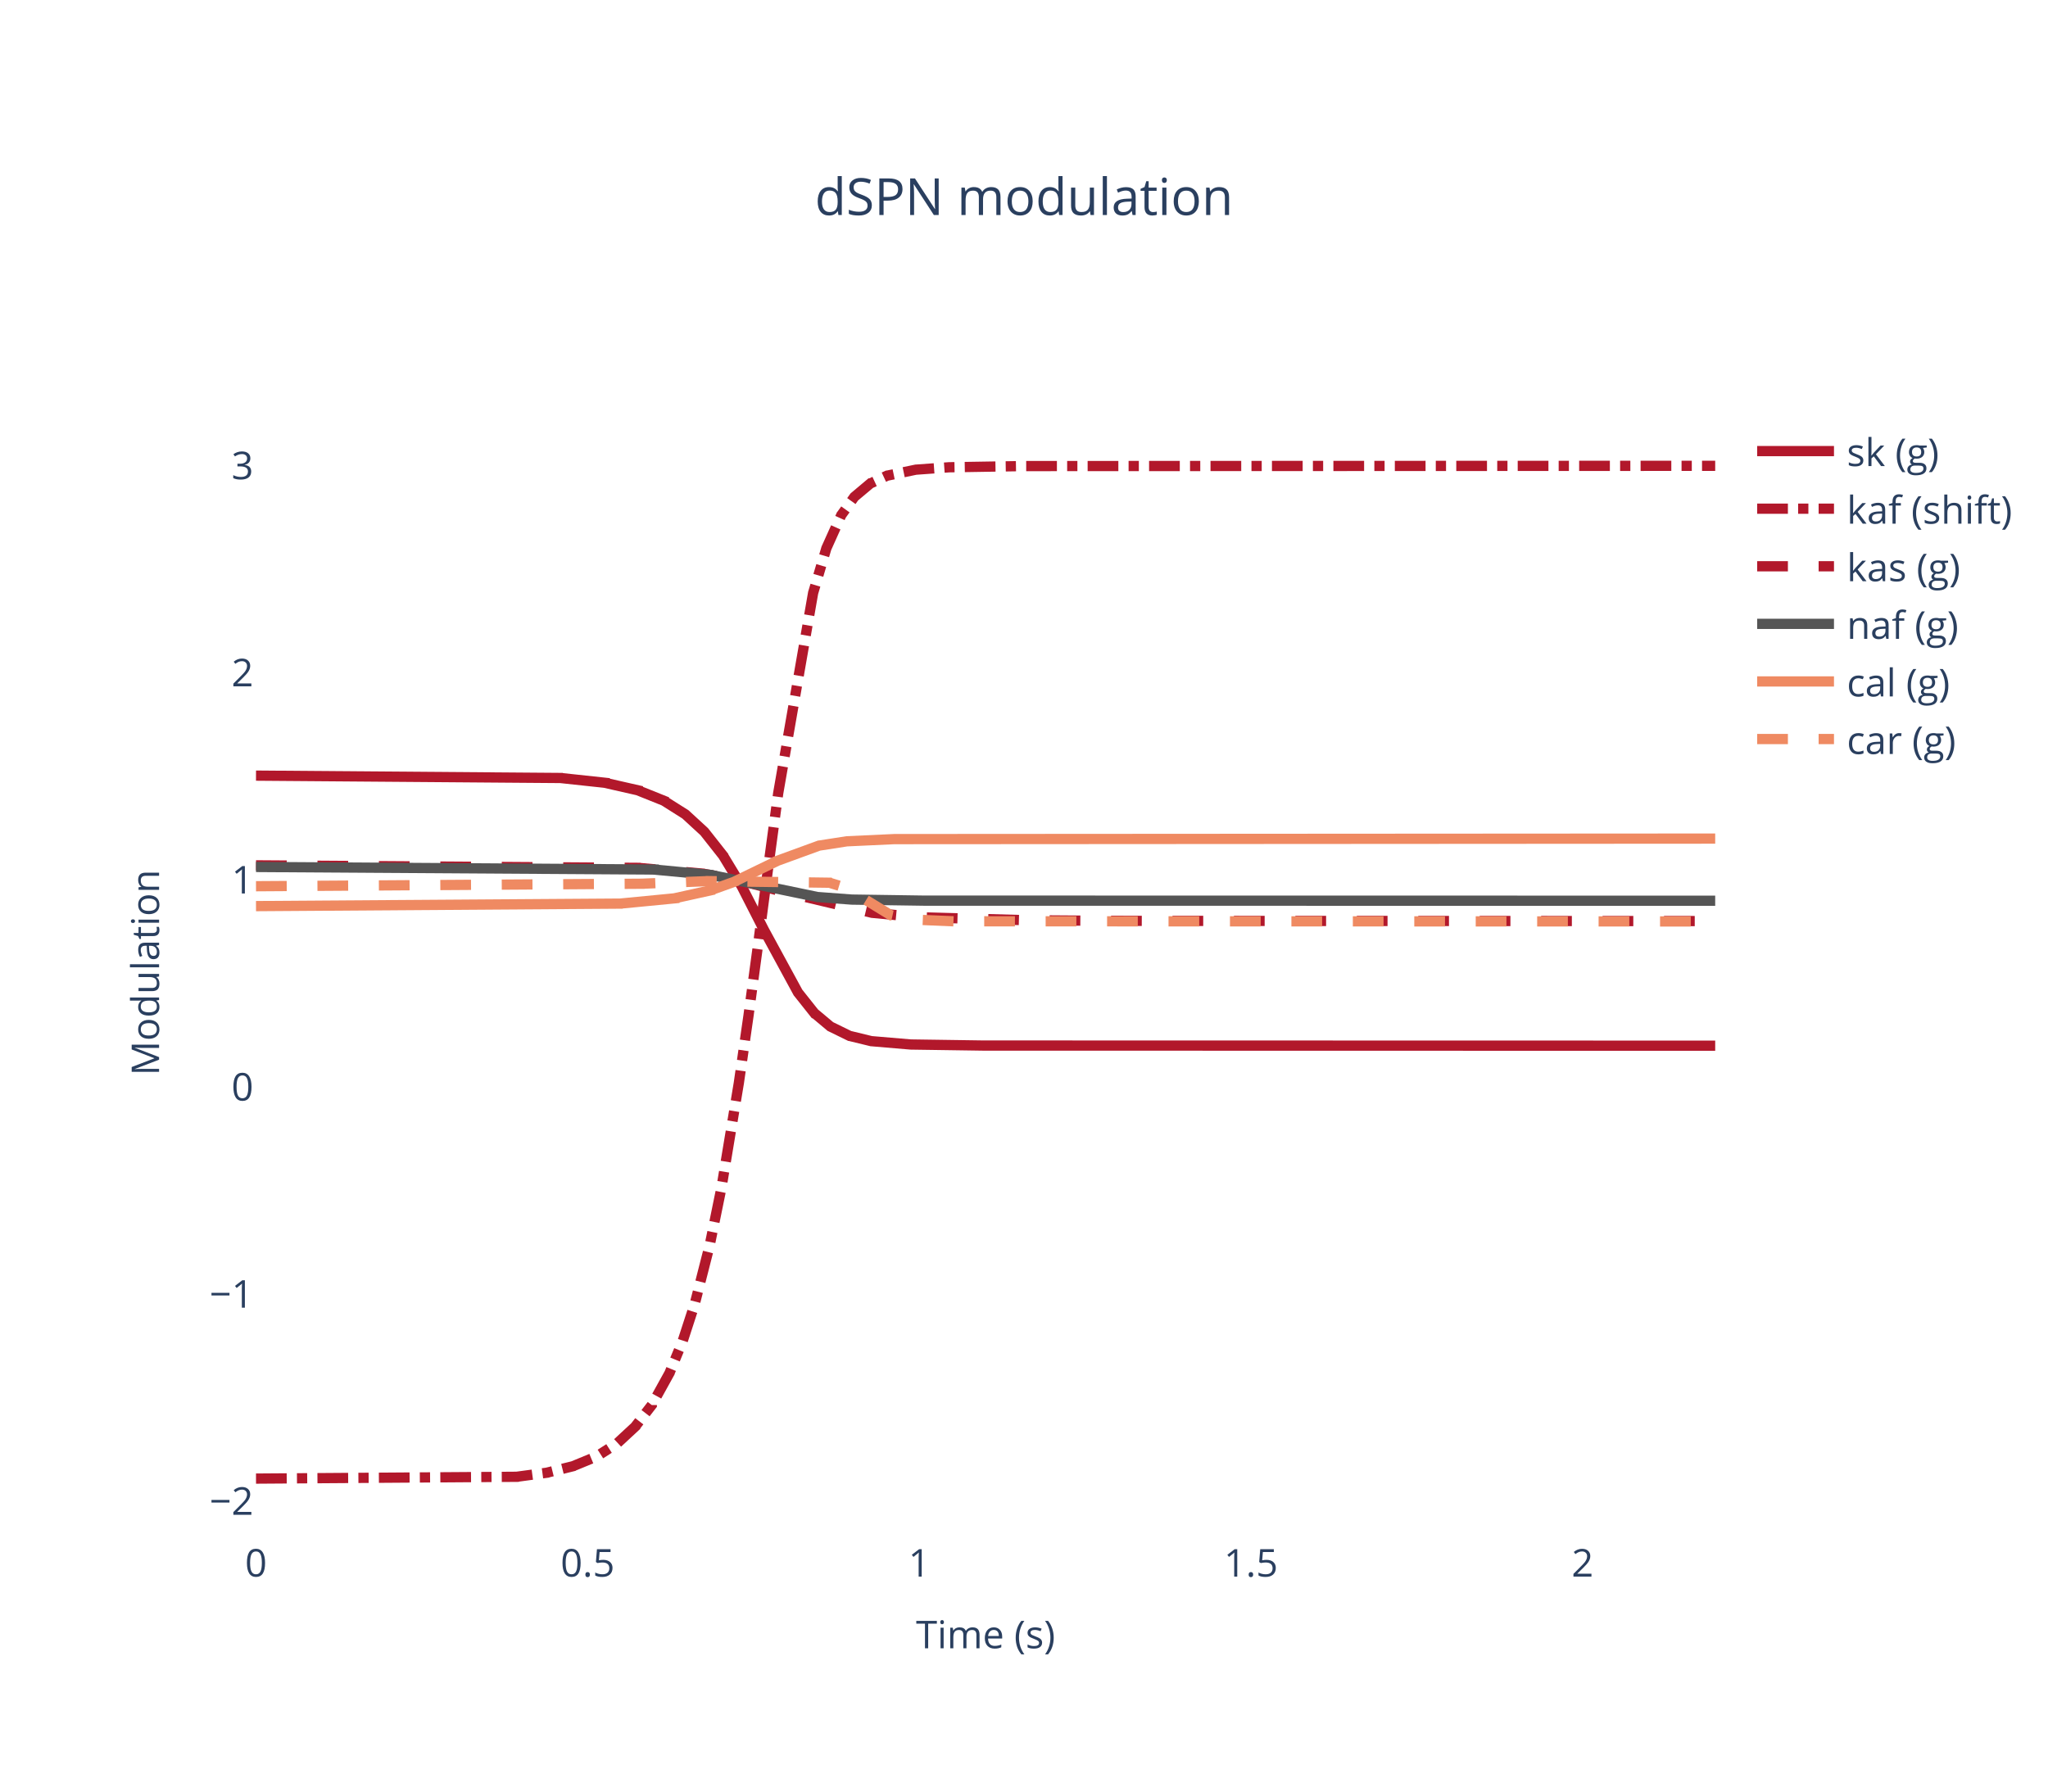
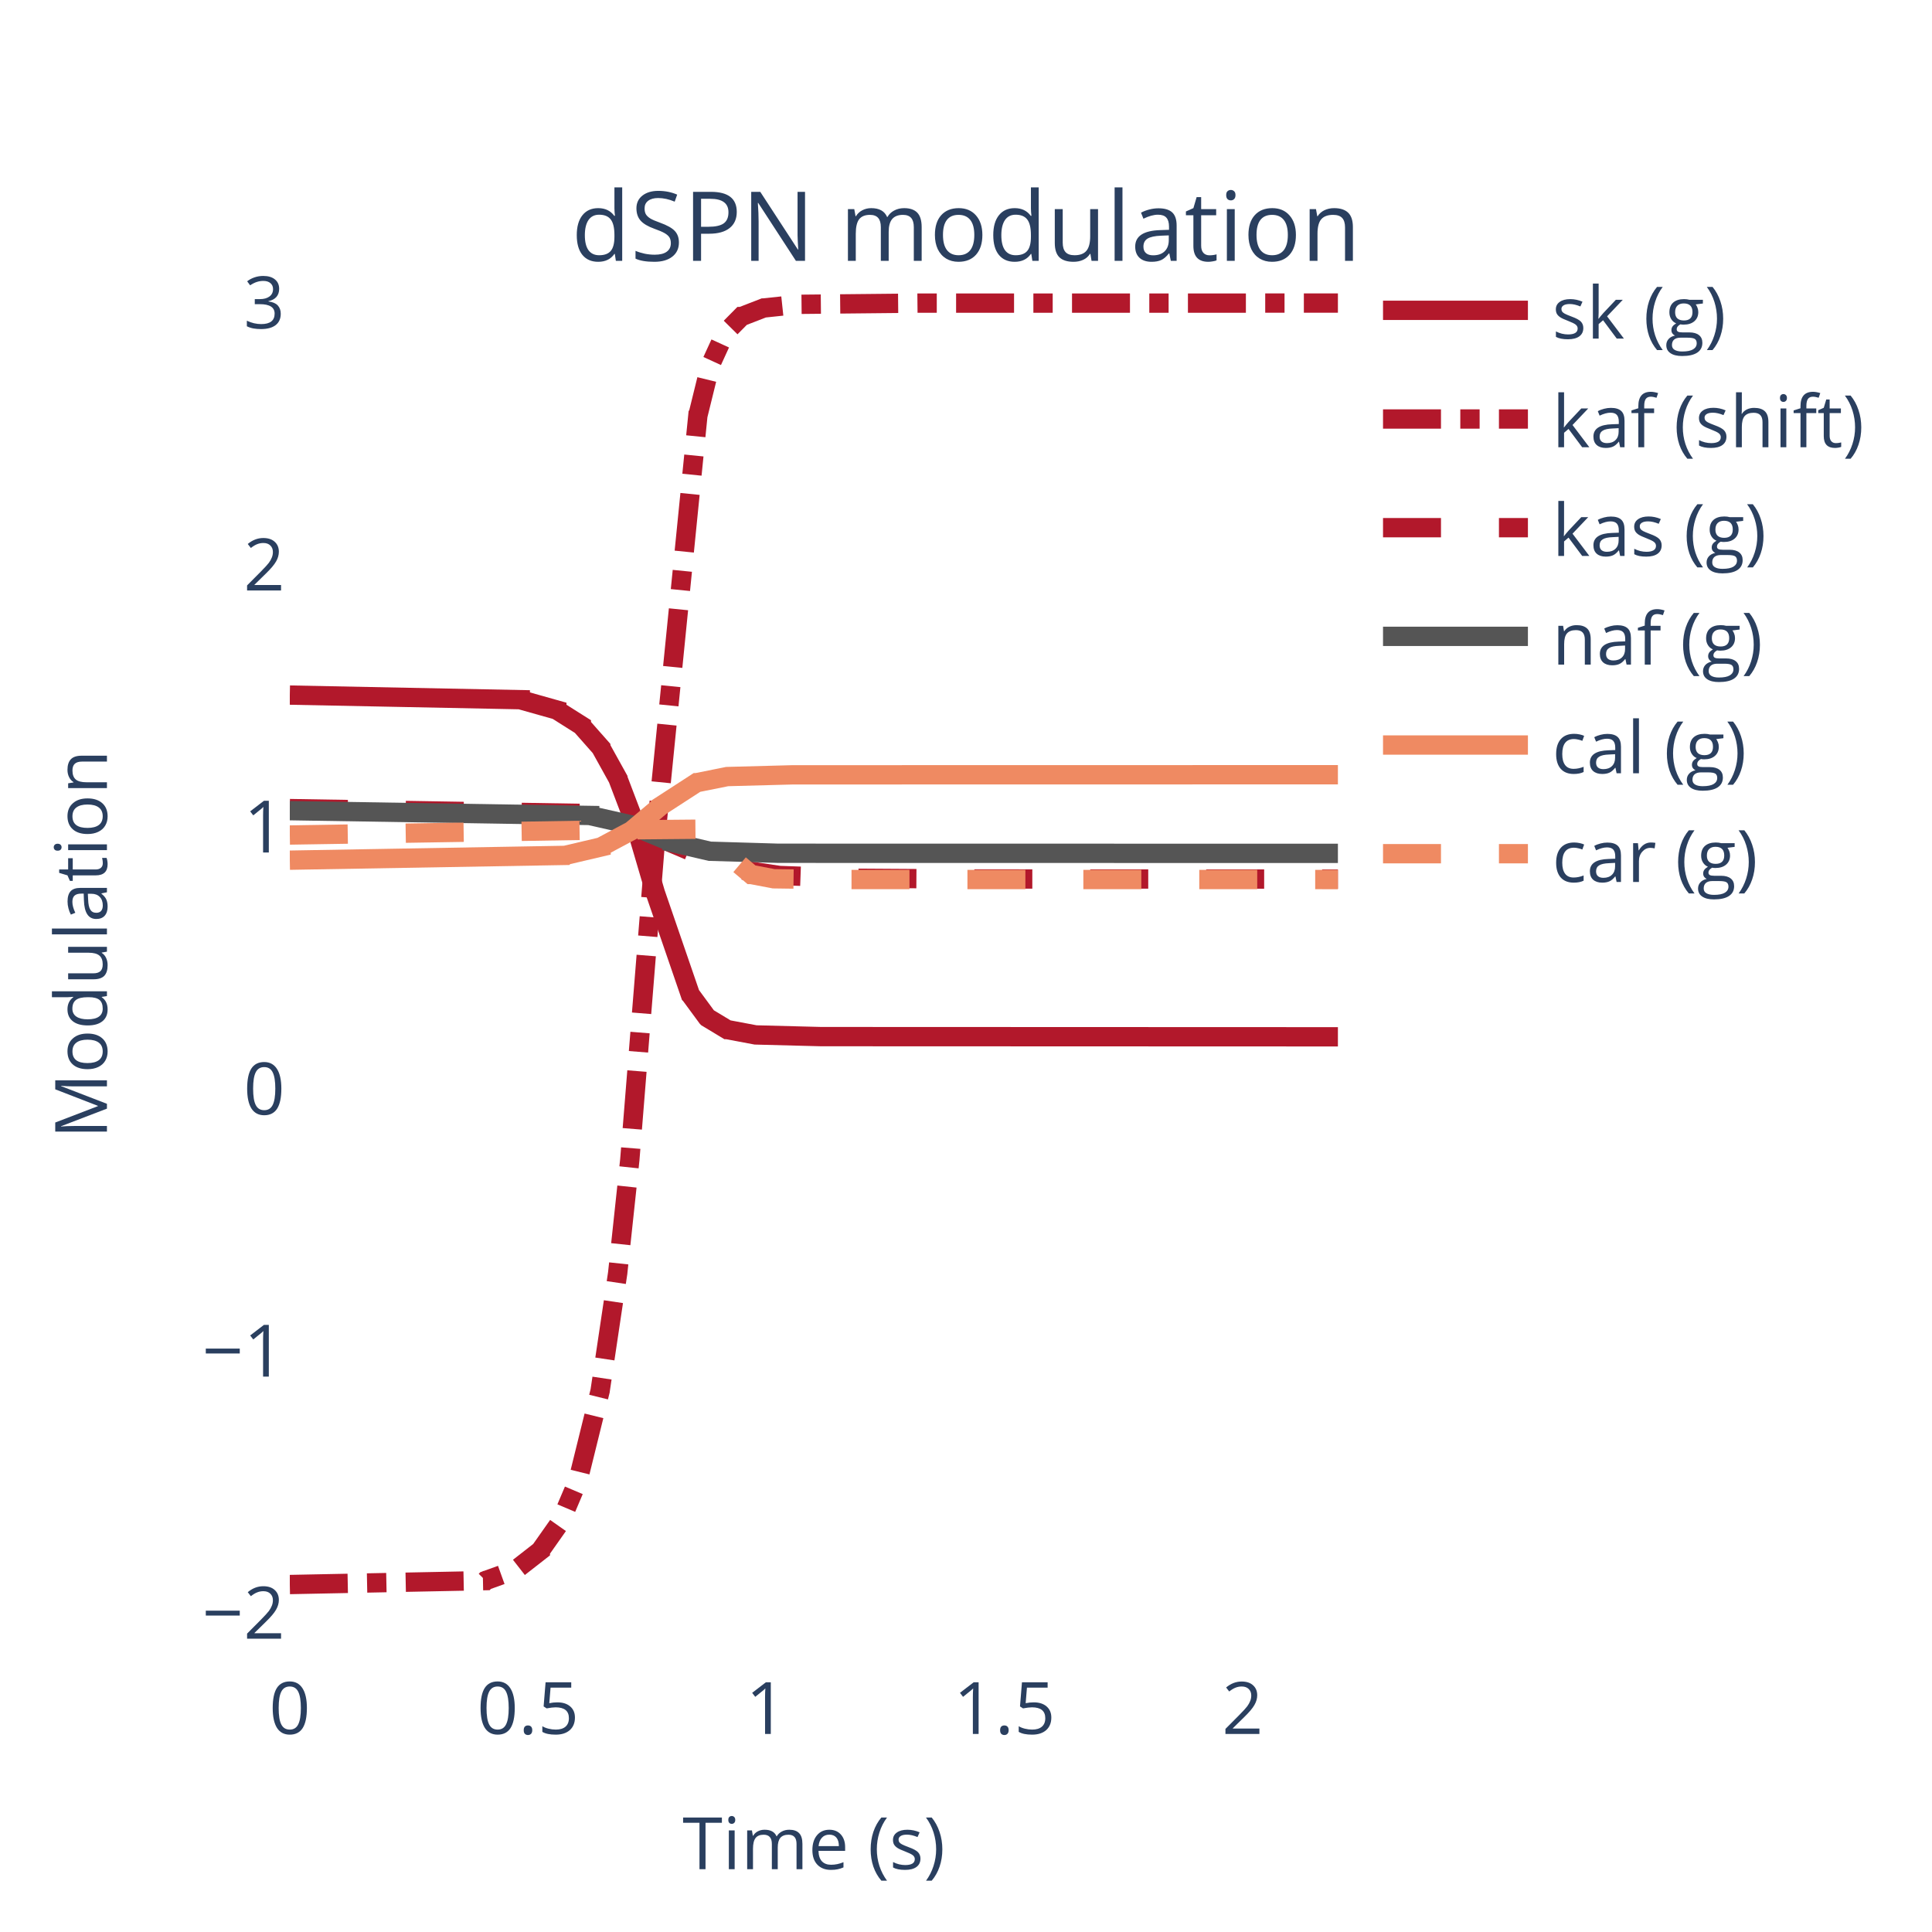
- <svg xmlns="http://www.w3.org/2000/svg" class="main-svg" width="800" height="700" style="" viewBox="0 0 800 700">
-   <rect x="0" y="0" width="800" height="700" style="fill: rgb(255, 255, 255); fill-opacity: 1;" />
-   <defs id="defs-2534cd">
+ <svg xmlns="http://www.w3.org/2000/svg" class="main-svg" width="400" height="400" style="" viewBox="0 0 400 400">
+   <rect x="0" y="0" width="400" height="400" style="fill: rgb(255, 255, 255); fill-opacity: 1;" />
+   <defs id="defs-872233">
    <g class="clips">
-       <clipPath id="clip2534cdxyplot" class="plotclip">
-         <rect width="570" height="440" />
-       </clipPath>
-       <clipPath class="axesclip" id="clip2534cdx">
-         <rect x="100" y="0" width="570" height="700" />
-       </clipPath>
-       <clipPath class="axesclip" id="clip2534cdy">
-         <rect x="0" y="160" width="800" height="440" />
-       </clipPath>
-       <clipPath class="axesclip" id="clip2534cdxy">
-         <rect x="100" y="160" width="570" height="440" />
+       <clipPath id="clip872233xyplot" class="plotclip">
+         <rect width="217" height="295" />
+       </clipPath>
+       <clipPath class="axesclip" id="clip872233x">
+         <rect x="60" y="0" width="217" height="400" />
+       </clipPath>
+       <clipPath class="axesclip" id="clip872233y">
+         <rect x="0" y="48" width="400" height="295" />
+       </clipPath>
+       <clipPath class="axesclip" id="clip872233xy">
+         <rect x="60" y="48" width="217" height="295" />
      </clipPath>
    </g>
    <g class="gradients" />
    <g class="patterns" />
  </defs>
  <g class="bglayer" />
  <g class="layer-below">
    <g class="imagelayer" />
    <g class="shapelayer" />
  </g>
  <g class="cartesianlayer">
    <g class="subplot xy">
      <g class="layer-subplot">
        <g class="shapelayer" />
        <g class="imagelayer" />
      </g>
      <g class="minor-gridlayer">
        <g class="x" />
        <g class="y" />
      </g>
      <g class="gridlayer">
        <g class="x">
-           <path class="xgrid crisp" transform="translate(229.55,0)" d="M0,160v440" style="stroke: rgb(255, 255, 255); stroke-opacity: 1; stroke-width: 1px;" />
-           <path class="xgrid crisp" transform="translate(359.09,0)" d="M0,160v440" style="stroke: rgb(255, 255, 255); stroke-opacity: 1; stroke-width: 1px;" />
-           <path class="xgrid crisp" transform="translate(488.64,0)" d="M0,160v440" style="stroke: rgb(255, 255, 255); stroke-opacity: 1; stroke-width: 1px;" />
-           <path class="xgrid crisp" transform="translate(618.18,0)" d="M0,160v440" style="stroke: rgb(255, 255, 255); stroke-opacity: 1; stroke-width: 1px;" />
+           <path class="xgrid crisp" transform="translate(109.32,0)" d="M0,48v295" style="stroke: rgb(255, 255, 255); stroke-opacity: 1; stroke-width: 1px;" />
+           <path class="xgrid crisp" transform="translate(158.64,0)" d="M0,48v295" style="stroke: rgb(255, 255, 255); stroke-opacity: 1; stroke-width: 1px;" />
+           <path class="xgrid crisp" transform="translate(207.95,0)" d="M0,48v295" style="stroke: rgb(255, 255, 255); stroke-opacity: 1; stroke-width: 1px;" />
+           <path class="xgrid crisp" transform="translate(257.27,0)" d="M0,48v295" style="stroke: rgb(255, 255, 255); stroke-opacity: 1; stroke-width: 1px;" />
        </g>
        <g class="y">
-           <path class="ygrid crisp" transform="translate(0,586.6)" d="M100,0h570" style="stroke: rgb(255, 255, 255); stroke-opacity: 1; stroke-width: 1px;" />
-           <path class="ygrid crisp" transform="translate(0,505.68)" d="M100,0h570" style="stroke: rgb(255, 255, 255); stroke-opacity: 1; stroke-width: 1px;" />
-           <path class="ygrid crisp" transform="translate(0,343.84)" d="M100,0h570" style="stroke: rgb(255, 255, 255); stroke-opacity: 1; stroke-width: 1px;" />
-           <path class="ygrid crisp" transform="translate(0,262.91)" d="M100,0h570" style="stroke: rgb(255, 255, 255); stroke-opacity: 1; stroke-width: 1px;" />
-           <path class="ygrid crisp" transform="translate(0,181.99)" d="M100,0h570" style="stroke: rgb(255, 255, 255); stroke-opacity: 1; stroke-width: 1px;" />
+           <path class="ygrid crisp" transform="translate(0,334.02)" d="M60,0h217" style="stroke: rgb(255, 255, 255); stroke-opacity: 1; stroke-width: 1px;" />
+           <path class="ygrid crisp" transform="translate(0,279.76)" d="M60,0h217" style="stroke: rgb(255, 255, 255); stroke-opacity: 1; stroke-width: 1px;" />
+           <path class="ygrid crisp" transform="translate(0,171.25)" d="M60,0h217" style="stroke: rgb(255, 255, 255); stroke-opacity: 1; stroke-width: 1px;" />
+           <path class="ygrid crisp" transform="translate(0,117)" d="M60,0h217" style="stroke: rgb(255, 255, 255); stroke-opacity: 1; stroke-width: 1px;" />
+           <path class="ygrid crisp" transform="translate(0,62.74)" d="M60,0h217" style="stroke: rgb(255, 255, 255); stroke-opacity: 1; stroke-width: 1px;" />
        </g>
      </g>
      <g class="zerolinelayer">
-         <path class="xzl zl crisp" transform="translate(100,0)" d="M0,160v440" style="stroke: rgb(255, 255, 255); stroke-opacity: 1; stroke-width: 2px;" />
-         <path class="yzl zl crisp" transform="translate(0,424.76)" d="M100,0h570" style="stroke: rgb(255, 255, 255); stroke-opacity: 1; stroke-width: 2px;" />
+         <path class="xzl zl crisp" transform="translate(60,0)" d="M0,48v295" style="stroke: rgb(255, 255, 255); stroke-opacity: 1; stroke-width: 2px;" />
+         <path class="yzl zl crisp" transform="translate(0,225.51)" d="M60,0h217" style="stroke: rgb(255, 255, 255); stroke-opacity: 1; stroke-width: 2px;" />
      </g>
      <g class="layer-between">
        <g class="shapelayer" />
        <g class="imagelayer" />
      </g>
      <path class="xlines-below" />
      <path class="ylines-below" />
      <g class="overlines-below" />
      <g class="xaxislayer-below" />
      <g class="yaxislayer-below" />
      <g class="overaxes-below" />
      <g class="overplot">
-         <g class="xy" transform="translate(100,160)" clip-path="url(#clip2534cdxyplot)">
+         <g class="xy" transform="translate(60,48)" clip-path="url(#clip872233xyplot)">
          <g class="scatterlayer mlayer">
-             <g class="trace scatter trace3927cd" style="stroke-miterlimit: 2; opacity: 1;">
-               <g class="fills" />
-               <g class="errorbars" />
-               <g class="lines">
-                 <path class="js-line" d="M0,143.05L119.01,143.97L119.01,143.97L119.02,143.98L136.24,145.83L136.24,145.84L149.18,148.78L149.18,148.79L159.35,152.87L159.35,152.88L167.75,158.19L167.75,158.19L167.76,158.2L175.1,164.95L175.11,164.96L182.48,174.31L182.48,174.32L189.8,186.41L189.8,186.43L198.24,202.98L198.24,203L211.71,227.78L211.72,227.79L218.11,235.84L218.12,235.84L224.35,241.06L224.35,241.06L224.36,241.07L231.84,244.73L231.85,244.73L240.32,246.79L240.33,246.79L255.74,248.1L255.74,248.1L255.75,248.1L283.97,248.51L283.98,248.51L570,248.57" style="vector-effect: none; fill: none; stroke: rgb(178, 24, 43); stroke-opacity: 1; stroke-width: 4px; opacity: 1;" />
-               </g>
-               <g class="points" />
-               <g class="text" />
-             </g>
-             <g class="trace scatter tracec75897" style="stroke-miterlimit: 2; opacity: 1;">
-               <g class="fills" />
-               <g class="errorbars" />
-               <g class="lines">
-                 <path class="js-line" d="M0,417.71L101.86,417L101.86,417L101.87,416.99L113.63,415.41L113.64,415.4L123.82,412.87L123.83,412.86L133.04,409.06L133.04,409.06L133.05,409.05L141.09,403.92L141.09,403.92L141.1,403.91L148.12,397.4L148.12,397.39L154.61,388.98L154.61,388.97L161.52,376.47L161.52,376.46L166.72,363.83L166.72,363.82L171.4,349.43L171.4,349.41L177.24,326.49L177.24,326.46L181.84,303.96L181.84,303.92L188.64,262.94L188.64,262.9L192.45,236.37L192.45,236.32L195.94,210.44L195.94,210.39L199.73,181.6L199.73,181.55L203.96,150.12L203.96,150.07L217.63,71.64L217.64,71.62L222.8,54.22L222.81,54.2L228.62,41.27L228.63,41.26L233.72,34.15L233.73,34.14L239.98,28.89L239.98,28.89L239.99,28.89L246.5,25.86L246.51,25.86L257.73,23.51L257.74,23.51L270.74,22.57L270.74,22.57L270.75,22.57L300.12,22.1L300.12,22.1L300.13,22.1L570,22" style="vector-effect: none; fill: none; stroke: rgb(178, 24, 43); stroke-opacity: 1; stroke-dasharray: 12px, 4px, 4px, 4px; stroke-width: 4px; opacity: 1;" />
-               </g>
-               <g class="points" />
-               <g class="text" />
-             </g>
-             <g class="trace scatter tracea1bad7" style="stroke-miterlimit: 2; opacity: 1;">
-               <g class="fills" />
-               <g class="errorbars" />
-               <g class="lines">
-                 <path class="js-line" d="M0,178.1L149.37,179.08L149.37,179.08L149.38,179.09L174.48,181.33L174.48,181.33L174.49,181.34L187.44,183.63L187.45,183.64L204.57,188.07L204.57,188.08L240.63,196.64L240.64,196.64L258.95,198.38L258.95,198.38L258.96,198.38L301.99,199.56L302,199.56L325.22,199.72L325.22,199.72L325.23,199.72L346.85,199.8L346.85,199.8L346.86,199.8L570,199.88" style="vector-effect: none; fill: none; stroke: rgb(178, 24, 43); stroke-opacity: 1; stroke-dasharray: 12px, 12px; stroke-width: 4px; opacity: 1;" />
-               </g>
-               <g class="points" />
-               <g class="text" />
-             </g>
-             <g class="trace scatter traceb3d8ec" style="stroke-miterlimit: 2; opacity: 1;">
-               <g class="fills" />
-               <g class="errorbars" />
-               <g class="lines">
-                 <path class="js-line" d="M0,178.74L155.38,179.73L155.38,179.74L177.68,181.84L177.68,181.84L177.69,181.85L195.37,185.5L195.37,185.5L195.38,185.51L219.3,190.48L219.31,190.48L232.71,191.48L232.72,191.48L260.82,191.89L260.83,191.89L570,191.93" style="vector-effect: none; fill: none; stroke: rgb(85, 85, 85); stroke-opacity: 1; stroke-width: 4px; opacity: 1;" />
-               </g>
-               <g class="points" />
-               <g class="text" />
-             </g>
-             <g class="trace scatter traceb7041d" style="stroke-miterlimit: 2; opacity: 1;">
-               <g class="fills" />
-               <g class="errorbars" />
-               <g class="lines">
-                 <path class="js-line" d="M0,194.03L142.36,193.05L142.36,193.05L142.37,193.04L163.45,191L163.45,190.99L177.46,187.89L177.46,187.88L186.77,184.53L186.77,184.52L203.66,176.34L203.66,176.33L219.91,170.4L219.92,170.4L230.78,168.71L230.79,168.71L249.38,167.85L249.39,167.85L570,167.65" style="vector-effect: none; fill: none; stroke: rgb(239, 138, 98); stroke-opacity: 1; stroke-width: 4px; opacity: 1;" />
-               </g>
-               <g class="points" />
-               <g class="text" />
-             </g>
-             <g class="trace scatter traceca5363" style="stroke-miterlimit: 2; opacity: 1;">
-               <g class="fills" />
-               <g class="errorbars" />
-               <g class="lines">
-                 <path class="js-line" d="M0,186.26L150.94,185.28L150.95,185.27L176.51,184.27L176.51,184.27L176.52,184.26L224.02,184.89L224.02,184.89L224.03,184.9L230.4,186.86L230.4,186.86L230.41,186.87L236.25,190.41L236.25,190.41L236.26,190.42L247.96,197.58L247.96,197.58L247.97,197.58L255.33,199.23L255.33,199.23L255.34,199.23L272.49,199.96L272.49,199.96L272.5,199.96L570,200.02" style="vector-effect: none; fill: none; stroke: rgb(239, 138, 98); stroke-opacity: 1; stroke-dasharray: 12px, 12px; stroke-width: 4px; opacity: 1;" />
+             <g class="trace scatter trace759a16" style="stroke-miterlimit: 2; opacity: 1;">
+               <g class="fills" />
+               <g class="errorbars" />
+               <g class="lines">
+                 <path class="js-line" d="M0,95.91L47.72,96.86L47.72,96.86L47.72,96.87L55.28,99L55.28,99L55.28,99.01L60.36,102.22L60.36,102.22L60.36,102.23L64.38,106.78L64.38,106.78L64.38,106.79L67.92,113.17L67.92,113.17L67.92,113.18L71.47,122.51L71.47,122.52L75.66,136.78L75.66,136.79L82.93,157.93L82.93,157.93L82.94,157.94L86.42,162.67L86.42,162.67L86.43,162.68L90.54,165.16L90.54,165.16L90.55,165.16L96.44,166.27L96.44,166.27L96.45,166.27L109.99,166.62L109.99,166.62L110,166.62L217,166.66L217,166.66" style="vector-effect: none; fill: none; stroke: rgb(178, 24, 43); stroke-opacity: 1; stroke-width: 4px; opacity: 1;" />
+               </g>
+               <g class="points" />
+               <g class="text" />
+             </g>
+             <g class="trace scatter trace1febcb" style="stroke-miterlimit: 2; opacity: 1;">
+               <g class="fills" />
+               <g class="errorbars" />
+               <g class="lines">
+                 <path class="js-line" d="M0,280.06L40.53,279.25L40.53,279.25L40.54,279.24L46.85,276.97L46.85,276.97L46.86,276.96L51.87,273.05L51.87,273.05L51.87,273.04L56.01,267.16L56.01,267.16L56.01,267.15L59.67,258.52L59.67,258.51L64.25,239.96L64.25,239.94L67.89,215.55L67.89,215.53L70.4,192.07L70.4,192.05L75.8,124.9L75.8,124.86L84.49,38L84.5,37.99L87.07,27.56L87.08,27.55L90.08,21.01L90.08,21.01L90.09,21L93.51,17.54L93.52,17.54L98.09,15.77L98.09,15.77L98.1,15.77L105.26,15.01L105.26,15.01L105.27,15.01L130.19,14.76L130.19,14.76L130.2,14.76L217,14.75L217,14.75" style="vector-effect: none; fill: none; stroke: rgb(178, 24, 43); stroke-opacity: 1; stroke-dasharray: 12px, 4px, 4px, 4px; stroke-width: 4px; opacity: 1;" />
+               </g>
+               <g class="points" />
+               <g class="text" />
+             </g>
+             <g class="trace scatter traceda86ee" style="stroke-miterlimit: 2; opacity: 1;">
+               <g class="fills" />
+               <g class="errorbars" />
+               <g class="lines">
+                 <path class="js-line" d="M0,119.41L60.02,120.4L60.02,120.41L69.05,122.31L69.05,122.32L77.44,125.87L77.44,125.87L77.45,125.88L91.34,131.77L91.34,131.77L91.35,131.77L101.39,133.26L101.39,133.26L101.4,133.26L117.13,133.83L117.13,133.83L117.14,133.83L140.16,133.98L140.16,133.98L140.17,133.98L217,134.01L217,134.01" style="vector-effect: none; fill: none; stroke: rgb(178, 24, 43); stroke-opacity: 1; stroke-dasharray: 12px, 12px; stroke-width: 4px; opacity: 1;" />
+               </g>
+               <g class="points" />
+               <g class="text" />
+             </g>
+             <g class="trace scatter tracef97c12" style="stroke-miterlimit: 2; opacity: 1;">
+               <g class="fills" />
+               <g class="errorbars" />
+               <g class="lines">
+                 <path class="js-line" d="M0,119.84L62.09,120.83L62.09,120.83L62.09,120.84L70.01,122.63L70.01,122.63L70.01,122.64L79.1,126.4L79.1,126.4L79.1,126.41L86.95,128.24L86.95,128.24L86.96,128.24L101.15,128.66L101.15,128.66L101.16,128.66L217,128.68L217,128.68" style="vector-effect: none; fill: none; stroke: rgb(85, 85, 85); stroke-opacity: 1; stroke-width: 4px; opacity: 1;" />
+               </g>
+               <g class="points" />
+               <g class="text" />
+             </g>
+             <g class="trace scatter trace628ce9" style="stroke-miterlimit: 2; opacity: 1;">
+               <g class="fills" />
+               <g class="errorbars" />
+               <g class="lines">
+                 <path class="js-line" d="M0,130.09L57.03,129.1L57.03,129.1L57.04,129.09L64.45,127.35L64.45,127.35L64.45,127.34L70.76,123.97L70.76,123.97L70.76,123.96L76.77,118.89L76.77,118.89L76.77,118.88L84.22,114.05L84.22,114.05L84.23,114.05L90.55,112.78L90.55,112.78L90.56,112.78L104.14,112.42L104.14,112.42L104.15,112.42L217,112.4L217,112.4" style="vector-effect: none; fill: none; stroke: rgb(239, 138, 98); stroke-opacity: 1; stroke-width: 4px; opacity: 1;" />
+               </g>
+               <g class="points" />
+               <g class="text" />
+             </g>
+             <g class="trace scatter tracec6897f" style="stroke-miterlimit: 2; opacity: 1;">
+               <g class="fills" />
+               <g class="errorbars" />
+               <g class="lines">
+                 <path class="js-line" d="M0,124.88L62.09,123.89L62.09,123.89L62.09,123.88L84.2,123.68L84.2,123.68L84.2,123.69L87.91,125.44L87.91,125.45L91.44,129.6L91.44,129.6L91.44,129.61L95.51,133.05L95.51,133.05L95.52,133.05L100.19,133.94L100.19,133.94L100.2,133.94L111.84,134.1L111.84,134.1L111.85,134.1L217,134.1L217,134.1" style="vector-effect: none; fill: none; stroke: rgb(239, 138, 98); stroke-opacity: 1; stroke-dasharray: 12px, 12px; stroke-width: 4px; opacity: 1;" />
              </g>
              <g class="points" />
              <g class="text" />
            </g>
          </g>
        </g>
      </g>
      <g class="zerolinelayer-above" />
      <path class="xlines-above crisp" d="M0,0" style="fill: none;" />
      <path class="ylines-above crisp" d="M0,0" style="fill: none;" />
      <g class="overlines-above" />
      <g class="xaxislayer-above">
        <g class="xtick">
-           <text text-anchor="middle" x="0" y="616" transform="translate(100,0)" style="font-family: 'Open Sans', verdana, arial, sans-serif; font-size: 15px; fill: rgb(42, 63, 95); fill-opacity: 1; white-space: pre;">0</text>
-         </g>
-         <g class="xtick">
-           <text text-anchor="middle" x="0" y="616" style="font-family: 'Open Sans', verdana, arial, sans-serif; font-size: 15px; fill: rgb(42, 63, 95); fill-opacity: 1; white-space: pre;" transform="translate(229.55,0)">0.5</text>
-         </g>
-         <g class="xtick">
-           <text text-anchor="middle" x="0" y="616" style="font-family: 'Open Sans', verdana, arial, sans-serif; font-size: 15px; fill: rgb(42, 63, 95); fill-opacity: 1; white-space: pre;" transform="translate(359.09,0)">1</text>
-         </g>
-         <g class="xtick">
-           <text text-anchor="middle" x="0" y="616" style="font-family: 'Open Sans', verdana, arial, sans-serif; font-size: 15px; fill: rgb(42, 63, 95); fill-opacity: 1; white-space: pre;" transform="translate(488.64,0)">1.5</text>
-         </g>
-         <g class="xtick">
-           <text text-anchor="middle" x="0" y="616" style="font-family: 'Open Sans', verdana, arial, sans-serif; font-size: 15px; fill: rgb(42, 63, 95); fill-opacity: 1; white-space: pre;" transform="translate(618.18,0)">2</text>
+           <text text-anchor="middle" x="0" y="359" transform="translate(60,0)" style="font-family: 'Open Sans', verdana, arial, sans-serif; font-size: 15px; fill: rgb(42, 63, 95); fill-opacity: 1; white-space: pre;">0</text>
+         </g>
+         <g class="xtick">
+           <text text-anchor="middle" x="0" y="359" style="font-family: 'Open Sans', verdana, arial, sans-serif; font-size: 15px; fill: rgb(42, 63, 95); fill-opacity: 1; white-space: pre;" transform="translate(109.32,0)">0.5</text>
+         </g>
+         <g class="xtick">
+           <text text-anchor="middle" x="0" y="359" style="font-family: 'Open Sans', verdana, arial, sans-serif; font-size: 15px; fill: rgb(42, 63, 95); fill-opacity: 1; white-space: pre;" transform="translate(158.64,0)">1</text>
+         </g>
+         <g class="xtick">
+           <text text-anchor="middle" x="0" y="359" style="font-family: 'Open Sans', verdana, arial, sans-serif; font-size: 15px; fill: rgb(42, 63, 95); fill-opacity: 1; white-space: pre;" transform="translate(207.95,0)">1.5</text>
+         </g>
+         <g class="xtick">
+           <text text-anchor="middle" x="0" y="359" style="font-family: 'Open Sans', verdana, arial, sans-serif; font-size: 15px; fill: rgb(42, 63, 95); fill-opacity: 1; white-space: pre;" transform="translate(257.27,0)">2</text>
        </g>
      </g>
      <g class="yaxislayer-above">
        <g class="ytick">
-           <text text-anchor="end" x="99" y="5.25" transform="translate(0,586.6)" style="font-family: 'Open Sans', verdana, arial, sans-serif; font-size: 15px; fill: rgb(42, 63, 95); fill-opacity: 1; white-space: pre;">−2</text>
-         </g>
-         <g class="ytick">
-           <text text-anchor="end" x="99" y="5.25" style="font-family: 'Open Sans', verdana, arial, sans-serif; font-size: 15px; fill: rgb(42, 63, 95); fill-opacity: 1; white-space: pre;" transform="translate(0,505.68)">−1</text>
-         </g>
-         <g class="ytick">
-           <text text-anchor="end" x="99" y="5.25" style="font-family: 'Open Sans', verdana, arial, sans-serif; font-size: 15px; fill: rgb(42, 63, 95); fill-opacity: 1; white-space: pre;" transform="translate(0,424.76)">0</text>
-         </g>
-         <g class="ytick">
-           <text text-anchor="end" x="99" y="5.25" style="font-family: 'Open Sans', verdana, arial, sans-serif; font-size: 15px; fill: rgb(42, 63, 95); fill-opacity: 1; white-space: pre;" transform="translate(0,343.84)">1</text>
-         </g>
-         <g class="ytick">
-           <text text-anchor="end" x="99" y="5.25" style="font-family: 'Open Sans', verdana, arial, sans-serif; font-size: 15px; fill: rgb(42, 63, 95); fill-opacity: 1; white-space: pre;" transform="translate(0,262.91)">2</text>
-         </g>
-         <g class="ytick">
-           <text text-anchor="end" x="99" y="5.25" style="font-family: 'Open Sans', verdana, arial, sans-serif; font-size: 15px; fill: rgb(42, 63, 95); fill-opacity: 1; white-space: pre;" transform="translate(0,181.99)">3</text>
+           <text text-anchor="end" x="59" y="5.25" transform="translate(0,334.02)" style="font-family: 'Open Sans', verdana, arial, sans-serif; font-size: 15px; fill: rgb(42, 63, 95); fill-opacity: 1; white-space: pre;">−2</text>
+         </g>
+         <g class="ytick">
+           <text text-anchor="end" x="59" y="5.25" style="font-family: 'Open Sans', verdana, arial, sans-serif; font-size: 15px; fill: rgb(42, 63, 95); fill-opacity: 1; white-space: pre;" transform="translate(0,279.76)">−1</text>
+         </g>
+         <g class="ytick">
+           <text text-anchor="end" x="59" y="5.25" style="font-family: 'Open Sans', verdana, arial, sans-serif; font-size: 15px; fill: rgb(42, 63, 95); fill-opacity: 1; white-space: pre;" transform="translate(0,225.51)">0</text>
+         </g>
+         <g class="ytick">
+           <text text-anchor="end" x="59" y="5.25" style="font-family: 'Open Sans', verdana, arial, sans-serif; font-size: 15px; fill: rgb(42, 63, 95); fill-opacity: 1; white-space: pre;" transform="translate(0,171.25)">1</text>
+         </g>
+         <g class="ytick">
+           <text text-anchor="end" x="59" y="5.25" style="font-family: 'Open Sans', verdana, arial, sans-serif; font-size: 15px; fill: rgb(42, 63, 95); fill-opacity: 1; white-space: pre;" transform="translate(0,117)">2</text>
+         </g>
+         <g class="ytick">
+           <text text-anchor="end" x="59" y="5.25" style="font-family: 'Open Sans', verdana, arial, sans-serif; font-size: 15px; fill: rgb(42, 63, 95); fill-opacity: 1; white-space: pre;" transform="translate(0,62.74)">3</text>
        </g>
      </g>
      <g class="overaxes-above" />
    </g>
  </g>
  <g class="polarlayer" />
  <g class="smithlayer" />
  <g class="ternarylayer" />
  <g class="geolayer" />
  <g class="funnelarealayer" />
  <g class="pielayer" />
  <g class="iciclelayer" />
  <g class="treemaplayer" />
  <g class="sunburstlayer" />
  <g class="glimages" />
-   <defs id="topdefs-2534cd">
+   <defs id="topdefs-872233">
    <g class="clips" />
-     <clipPath id="legend2534cd">
+     <clipPath id="legend872233">
      <rect width="107" height="145" x="0" y="0" />
    </clipPath>
  </defs>
  <g class="layer-above">
    <g class="imagelayer" />
    <g class="shapelayer" />
  </g>
  <g class="infolayer">
-     <g class="legend" pointer-events="all" transform="translate(681.4,160)">
+     <g class="legend" pointer-events="all" transform="translate(281.34,48)">
      <rect class="bg" shape-rendering="crispEdges" style="stroke: rgb(68, 68, 68); stroke-opacity: 1; fill: rgb(255, 255, 255); fill-opacity: 1; stroke-width: 0px;" width="107" height="145" x="0" y="0" />
-       <g class="scrollbox" transform="" clip-path="url(#legend2534cd)">
+       <g class="scrollbox" transform="" clip-path="url(#legend872233)">
        <g class="groups">
          <g class="traces" transform="translate(0,16.25)" style="opacity: 1;">
            <text class="legendtext" text-anchor="start" x="40" y="5.85" style="font-family: 'Open Sans', verdana, arial, sans-serif; font-size: 15px; fill: rgb(42, 63, 95); fill-opacity: 1; white-space: pre;">sk (g)</text>
            <g class="layers" style="opacity: 1;">
              <g class="legendfill" />
              <g class="legendlines">
                <path class="js-line" d="M5,0h30" style="fill: none; stroke: rgb(178, 24, 43); stroke-opacity: 1; stroke-width: 4px;" />
              </g>
              <g class="legendsymbols">
                <g class="legendpoints" />
              </g>
            </g>
            <rect class="legendtoggle" x="0" y="-11.25" width="101.688" height="22.5" style="fill: rgb(0, 0, 0); fill-opacity: 0;" />
          </g>
          <g class="traces" transform="translate(0,38.75)" style="opacity: 1;">
            <text class="legendtext" text-anchor="start" x="40" y="5.85" style="font-family: 'Open Sans', verdana, arial, sans-serif; font-size: 15px; fill: rgb(42, 63, 95); fill-opacity: 1; white-space: pre;">kaf (shift)</text>
            <g class="layers" style="opacity: 1;">
              <g class="legendfill" />
              <g class="legendlines">
                <path class="js-line" d="M5,0h30" style="fill: none; stroke: rgb(178, 24, 43); stroke-opacity: 1; stroke-dasharray: 12px, 4px, 4px, 4px; stroke-width: 4px;" />
              </g>
              <g class="legendsymbols">
                <g class="legendpoints" />
              </g>
            </g>
            <rect class="legendtoggle" x="0" y="-11.25" width="101.688" height="22.5" style="fill: rgb(0, 0, 0); fill-opacity: 0;" />
          </g>
          <g class="traces" transform="translate(0,61.25)" style="opacity: 1;">
            <text class="legendtext" text-anchor="start" x="40" y="5.85" style="font-family: 'Open Sans', verdana, arial, sans-serif; font-size: 15px; fill: rgb(42, 63, 95); fill-opacity: 1; white-space: pre;">kas (g)</text>
            <g class="layers" style="opacity: 1;">
              <g class="legendfill" />
              <g class="legendlines">
                <path class="js-line" d="M5,0h30" style="fill: none; stroke: rgb(178, 24, 43); stroke-opacity: 1; stroke-dasharray: 12px, 12px; stroke-width: 4px;" />
              </g>
              <g class="legendsymbols">
                <g class="legendpoints" />
              </g>
            </g>
            <rect class="legendtoggle" x="0" y="-11.25" width="101.688" height="22.5" style="fill: rgb(0, 0, 0); fill-opacity: 0;" />
          </g>
          <g class="traces" transform="translate(0,83.75)" style="opacity: 1;">
            <text class="legendtext" text-anchor="start" x="40" y="5.85" style="font-family: 'Open Sans', verdana, arial, sans-serif; font-size: 15px; fill: rgb(42, 63, 95); fill-opacity: 1; white-space: pre;">naf (g)</text>
            <g class="layers" style="opacity: 1;">
              <g class="legendfill" />
              <g class="legendlines">
                <path class="js-line" d="M5,0h30" style="fill: none; stroke: rgb(85, 85, 85); stroke-opacity: 1; stroke-width: 4px;" />
              </g>
              <g class="legendsymbols">
                <g class="legendpoints" />
              </g>
            </g>
            <rect class="legendtoggle" x="0" y="-11.25" width="101.688" height="22.5" style="fill: rgb(0, 0, 0); fill-opacity: 0;" />
          </g>
          <g class="traces" transform="translate(0,106.25)" style="opacity: 1;">
            <text class="legendtext" text-anchor="start" x="40" y="5.85" style="font-family: 'Open Sans', verdana, arial, sans-serif; font-size: 15px; fill: rgb(42, 63, 95); fill-opacity: 1; white-space: pre;">cal (g)</text>
            <g class="layers" style="opacity: 1;">
              <g class="legendfill" />
              <g class="legendlines">
                <path class="js-line" d="M5,0h30" style="fill: none; stroke: rgb(239, 138, 98); stroke-opacity: 1; stroke-width: 4px;" />
              </g>
              <g class="legendsymbols">
                <g class="legendpoints" />
              </g>
            </g>
            <rect class="legendtoggle" x="0" y="-11.25" width="101.688" height="22.5" style="fill: rgb(0, 0, 0); fill-opacity: 0;" />
          </g>
          <g class="traces" transform="translate(0,128.75)" style="opacity: 1;">
            <text class="legendtext" text-anchor="start" x="40" y="5.85" style="font-family: 'Open Sans', verdana, arial, sans-serif; font-size: 15px; fill: rgb(42, 63, 95); fill-opacity: 1; white-space: pre;">car (g)</text>
            <g class="layers" style="opacity: 1;">
              <g class="legendfill" />
              <g class="legendlines">
                <path class="js-line" d="M5,0h30" style="fill: none; stroke: rgb(239, 138, 98); stroke-opacity: 1; stroke-dasharray: 12px, 12px; stroke-width: 4px;" />
              </g>
              <g class="legendsymbols">
                <g class="legendpoints" />
              </g>
            </g>
            <rect class="legendtoggle" x="0" y="-11.25" width="101.688" height="22.5" style="fill: rgb(0, 0, 0); fill-opacity: 0;" />
          </g>
        </g>
      </g>
      <rect class="scrollbar" rx="20" ry="3" width="0" height="0" style="fill: rgb(128, 139, 164); fill-opacity: 1;" x="0" y="0" />
    </g>
    <g class="g-gtitle">
-       <text class="gtitle" x="400" y="70" text-anchor="middle" dy="0.7em" style="opacity: 1; font-family: 'Open Sans', verdana, arial, sans-serif; font-size: 20px; fill: rgb(42, 63, 95); fill-opacity: 1; white-space: pre;">dSPN modulation</text>
+       <text class="gtitle" x="200" y="40" text-anchor="middle" dy="0.7em" style="opacity: 1; font-family: 'Open Sans', verdana, arial, sans-serif; font-size: 20px; fill: rgb(42, 63, 95); fill-opacity: 1; white-space: pre;">dSPN modulation</text>
    </g>
    <g class="g-xtitle">
-       <text class="xtitle" x="385" y="644" text-anchor="middle" style="opacity: 1; font-family: 'Open Sans', verdana, arial, sans-serif; font-size: 15px; fill: rgb(42, 63, 95); fill-opacity: 1; white-space: pre;">Time (s)</text>
+       <text class="xtitle" x="168.5" y="387" text-anchor="middle" style="opacity: 1; font-family: 'Open Sans', verdana, arial, sans-serif; font-size: 15px; fill: rgb(42, 63, 95); fill-opacity: 1; white-space: pre;">Time (s)</text>
    </g>
    <g class="g-ytitle">
-       <text class="ytitle" transform="rotate(-90,62.14062,380)" x="62.141" y="380" text-anchor="middle" style="opacity: 1; font-family: 'Open Sans', verdana, arial, sans-serif; font-size: 15px; fill: rgb(42, 63, 95); fill-opacity: 1; white-space: pre;">Modulation</text>
+       <text class="ytitle" transform="rotate(-90,22.14062,195.5)" x="22.141" y="195.5" text-anchor="middle" style="opacity: 1; font-family: 'Open Sans', verdana, arial, sans-serif; font-size: 15px; fill: rgb(42, 63, 95); fill-opacity: 1; white-space: pre;">Modulation</text>
    </g>
  </g>
</svg>
